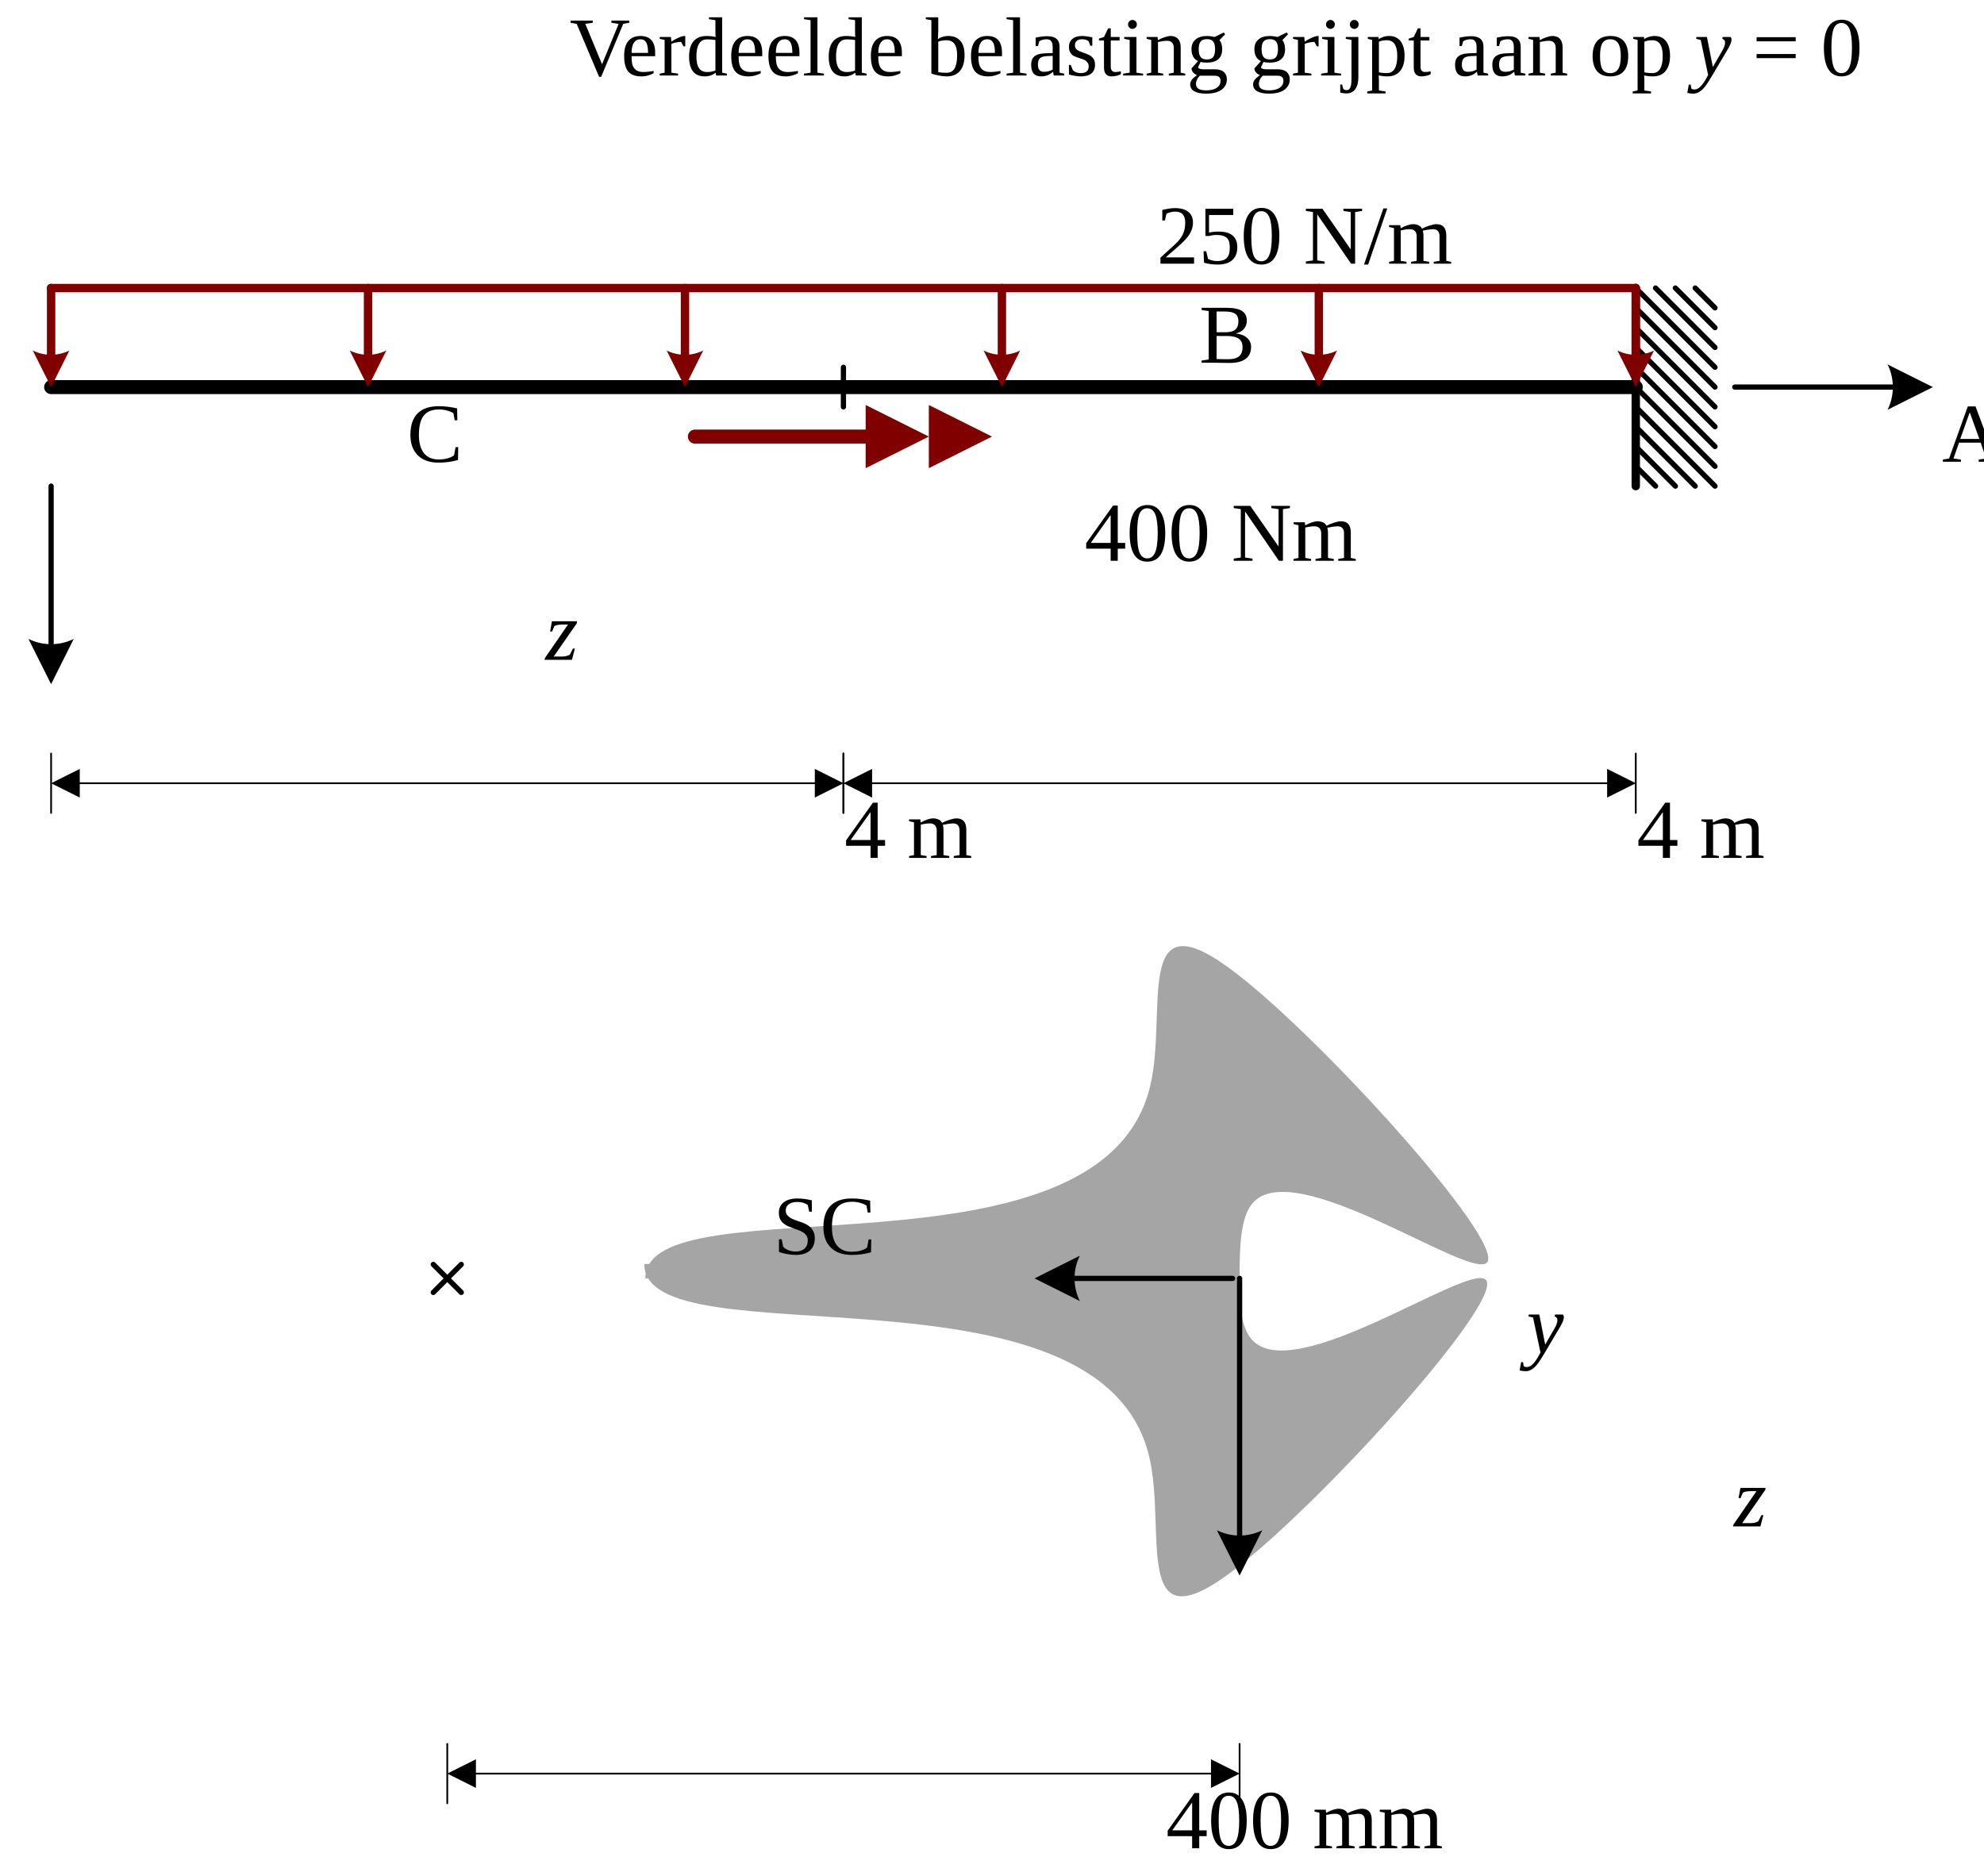
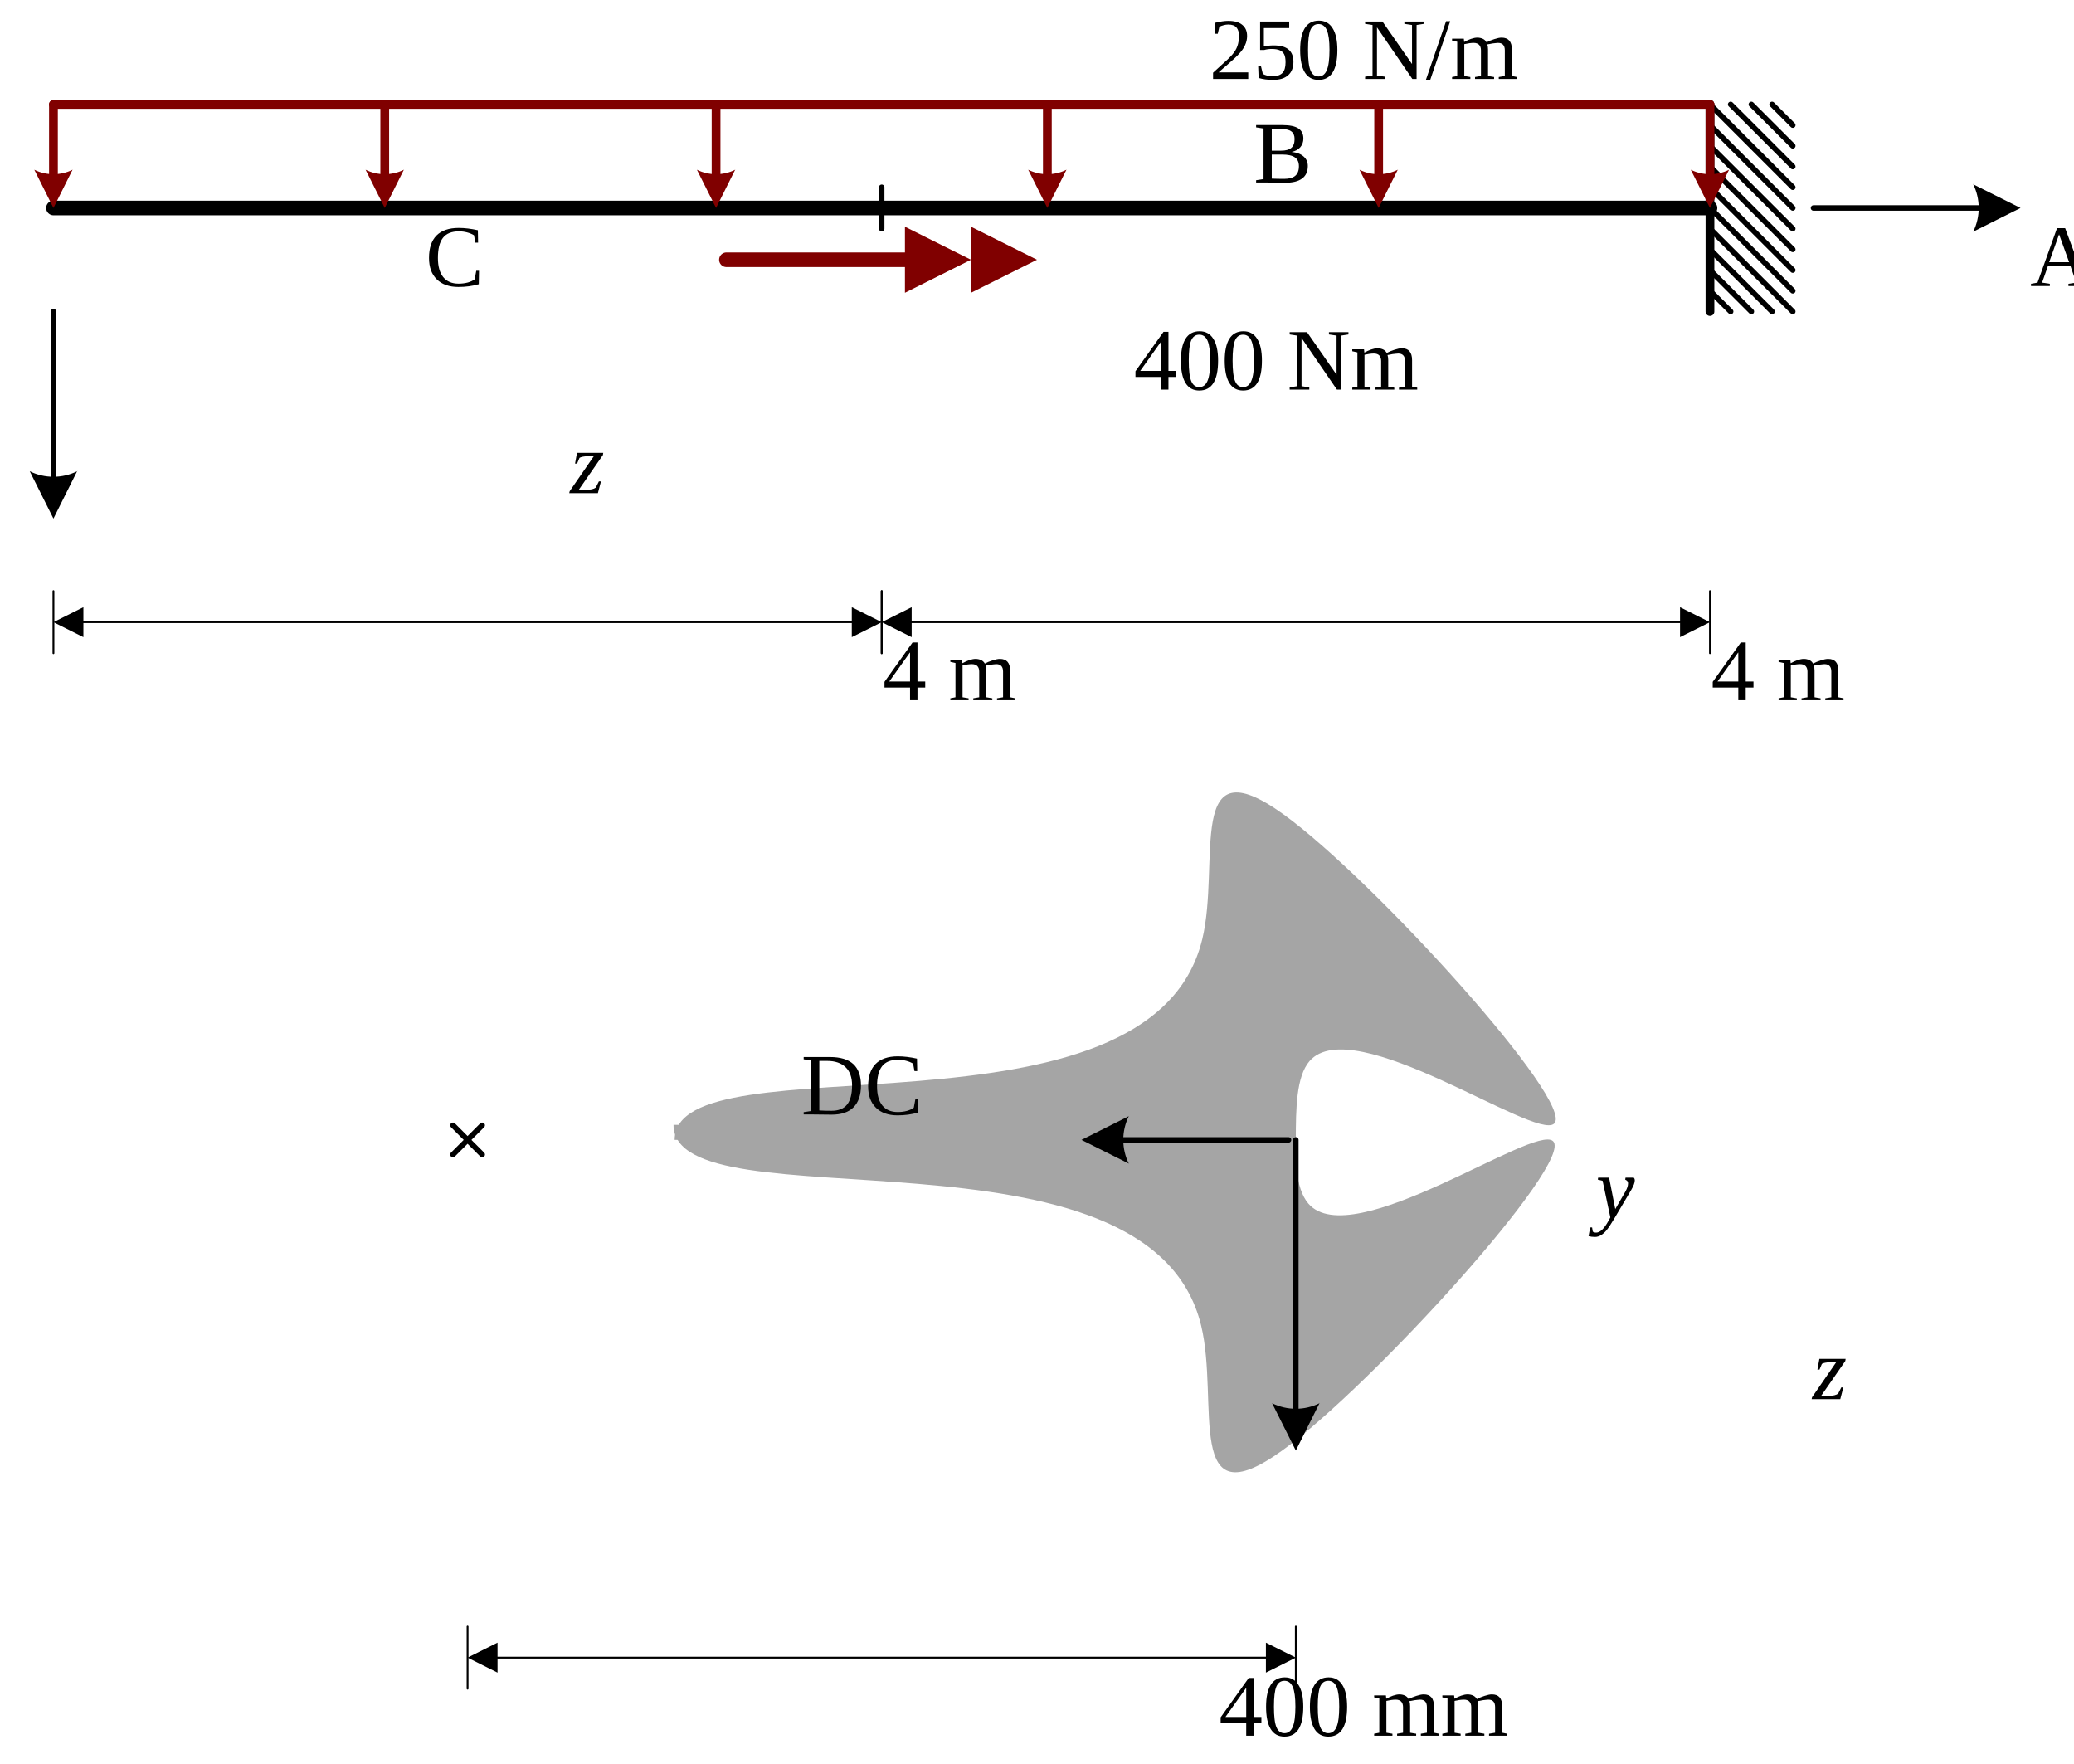
- <svg xmlns="http://www.w3.org/2000/svg" xmlns:ns1="http://schemas.microsoft.com/visio/2003/SVGExtensions/" xmlns:xlink="http://www.w3.org/1999/xlink" width="3.943in" height="3.727in" viewBox="0 0 283.915 268.369" xml:space="preserve" color-interpolation-filters="sRGB" class="st20">
+ <svg xmlns="http://www.w3.org/2000/svg" xmlns:ns1="http://schemas.microsoft.com/visio/2003/SVGExtensions/" xmlns:xlink="http://www.w3.org/1999/xlink" width="3.943in" height="3.353in" viewBox="0 0 283.915 241.44" xml:space="preserve" color-interpolation-filters="sRGB" class="st19">
  <ns1:documentProperties ns1:langID="1043" ns1:metric="true" ns1:viewMarkup="false" />
  <style type="text/css">
	
		.st1 {fill:#a5a5a5;stroke:none;stroke-linecap:round;stroke-linejoin:round;stroke-width:0.75}
		.st2 {stroke:#000000;stroke-linecap:round;stroke-linejoin:round;stroke-width:1.2}
		.st3 {stroke:#000000;stroke-linecap:round;stroke-linejoin:round;stroke-width:0.75}
		.st4 {stroke:#000000;stroke-linecap:round;stroke-linejoin:round;stroke-width:2}
		.st5 {fill:none;stroke:none;stroke-linecap:round;stroke-linejoin:round;stroke-width:0.24}
		.st6 {fill:#000000;font-family:Times New Roman;font-size:1em}
		.st7 {marker-end:url(#mrkr5-63);stroke:#800000;stroke-linecap:round;stroke-linejoin:round;stroke-width:1.2}
		.st8 {fill:#800000;fill-opacity:1;stroke:#800000;stroke-opacity:1;stroke-width:0.455}
		.st9 {stroke:#800000;stroke-linecap:round;stroke-linejoin:round;stroke-width:1.2}
		.st10 {marker-start:url(#mrkr39-97);stroke:#800000;stroke-linecap:round;stroke-linejoin:round;stroke-width:2}
		.st11 {fill:#800000;fill-opacity:1;stroke:#800000;stroke-opacity:1;stroke-width:0.442}
		.st12 {marker-end:url(#mrkr5-111);stroke:#000000;stroke-linecap:round;stroke-linejoin:round;stroke-width:0.75}
		.st13 {fill:#000000;fill-opacity:1;stroke:#000000;stroke-opacity:1;stroke-width:0.229}
		.st14 {fill:none;stroke:none;stroke-linecap:round;stroke-linejoin:round;stroke-width:0.75}
		.st15 {fill:#000000;font-family:Times New Roman;font-size:1em;font-style:italic}
		.st16 {stroke:#000000;stroke-linecap:round;stroke-linejoin:round;stroke-width:0.25}
		.st17 {marker-end:url(#mrkr4-140);marker-start:url(#mrkr4-138);stroke:#000000;stroke-linecap:round;stroke-linejoin:round;stroke-width:0.25}
		.st18 {fill:#000000;fill-opacity:1;stroke:#000000;stroke-opacity:1;stroke-width:0.122}
- 		.st19 {font-size:1em;font-style:italic}
- 		.st20 {fill:none;fill-rule:evenodd;font-size:12px;overflow:visible;stroke-linecap:square;stroke-miterlimit:3}
+ 		.st19 {fill:none;fill-rule:evenodd;font-size:12px;overflow:visible;stroke-linecap:square;stroke-miterlimit:3}
	
	</style>
  <defs id="Markers">
    <g id="lend5">
      <path d="M 2 1 L 0 0 L 1.981 -0.993 C 1.672 -0.365 1.673 0.373 1.985 1 " style="stroke:none" />
    </g>
    <marker id="mrkr5-63" class="st8" ns1:arrowType="5" ns1:arrowSize="0" ns1:setback="3.85" refX="-3.85" orient="auto" markerUnits="strokeWidth" overflow="visible">
      <use xlink:href="#lend5" transform="scale(-2.2,-2.2) " />
    </marker>
    <g id="lend39">
      <path d="M 0 0 L 2 -1 L 2 1 L 0 0 M 2 0 L 4 -1 L 4 1 L 2 0 " style="stroke:none" />
    </g>
    <marker id="mrkr39-97" class="st11" ns1:arrowType="39" ns1:arrowSize="2" ns1:setback="8.86" refX="8.86" orient="auto" markerUnits="strokeWidth" overflow="visible">
      <use xlink:href="#lend39" transform="scale(2.26) " />
    </marker>
    <marker id="mrkr5-111" class="st13" ns1:arrowType="5" ns1:arrowSize="2" ns1:setback="7.63" refX="-7.63" orient="auto" markerUnits="strokeWidth" overflow="visible">
      <use xlink:href="#lend5" transform="scale(-4.36,-4.36) " />
    </marker>
    <g id="lend4">
      <path d="M 2 1 L 0 0 L 2 -1 L 2 1 " style="stroke:none" />
    </g>
    <marker id="mrkr4-138" class="st18" ns1:arrowType="4" ns1:arrowSize="1" ns1:setback="14.96" refX="14.96" orient="auto" markerUnits="strokeWidth" overflow="visible">
      <use xlink:href="#lend4" transform="scale(8.2) " />
    </marker>
    <marker id="mrkr4-140" class="st18" ns1:arrowType="4" ns1:arrowSize="1" ns1:setback="16.4" refX="-16.4" orient="auto" markerUnits="strokeWidth" overflow="visible">
      <use xlink:href="#lend4" transform="scale(-8.2,-8.2) " />
    </marker>
  </defs>
  <g ns1:mID="0" ns1:index="1" ns1:groupContext="foregroundPage">
    <ns1:pageProperties ns1:drawingScale="0.0393701" ns1:pageScale="0.0393701" ns1:drawingUnits="24" ns1:shadowOffsetX="8.50394" ns1:shadowOffsetY="-8.50394" />
-     <g id="shape1935-1" ns1:mID="1935" ns1:groupContext="shape" transform="translate(92.198,449.262) scale(1,-1)">
-       <path d="M85.04 268.37 C85.04 264.12 85.09 259.7 86.91 257.59 C92.87 250.68 117.83 268.53 120.4 266.13 C123.41 263.33        95.68 232.7 83.34 223.8 C69.82 214.05 74.77 230.4 72.23 240.9 C65.15 270.16 -0 254.2 0 268.37 L85.04 268.37        Z" class="st1" />
-     </g>
-     <g id="shape1934-3" ns1:mID="1934" ns1:groupContext="shape" transform="translate(92.3514,-85.4144)">
-       <path d="M85.04 268.37 C85.04 264.12 85.09 259.7 86.91 257.59 C92.87 250.68 117.83 268.53 120.4 266.13 C123.41 263.33        95.68 232.7 83.34 223.8 C69.82 214.05 74.77 230.4 72.23 240.9 C65.15 270.16 -0 254.2 0 268.37 L85.04 268.37        Z" class="st1" />
-     </g>
-     <g id="group177-5" transform="translate(245.422,309.591) rotate(180)" ns1:mID="177" ns1:groupContext="group">
-       <g id="shape178-6" ns1:mID="178" ns1:groupContext="shape" transform="translate(279.708,240.023) rotate(90)">
-         <path d="M0 268.37 L28.35 268.37" class="st2" />
-       </g>
-       <g id="shape179-9" ns1:mID="179" ns1:groupContext="shape" transform="translate(198.269,50.257) rotate(45)">
-         <path d="M0 268.37 L4.01 268.37" class="st3" />
-       </g>
-       <g id="shape180-12" ns1:mID="180" ns1:groupContext="shape" transform="translate(195.435,50.257) rotate(45)">
-         <path d="M0 268.37 L8.02 268.37" class="st3" />
-       </g>
-       <g id="shape181-15" ns1:mID="181" ns1:groupContext="shape" transform="translate(192.6,50.257) rotate(45)">
-         <path d="M0 268.37 L12.03 268.37" class="st3" />
-       </g>
-       <g id="shape182-18" ns1:mID="182" ns1:groupContext="shape" transform="translate(189.766,50.257) rotate(45)">
-         <path d="M0 268.37 L16.04 268.37" class="st3" />
-       </g>
-       <g id="shape183-21" ns1:mID="183" ns1:groupContext="shape" transform="translate(189.766,53.0916) rotate(45)">
-         <path d="M0 268.37 L16.04 268.37" class="st3" />
-       </g>
-       <g id="shape184-24" ns1:mID="184" ns1:groupContext="shape" transform="translate(189.766,55.9263) rotate(45)">
-         <path d="M0 268.37 L16.04 268.37" class="st3" />
-       </g>
-       <g id="shape185-27" ns1:mID="185" ns1:groupContext="shape" transform="translate(189.766,58.7609) rotate(45)">
-         <path d="M0 268.37 L16.04 268.37" class="st3" />
-       </g>
-       <g id="shape186-30" ns1:mID="186" ns1:groupContext="shape" transform="translate(189.766,61.5956) rotate(45)">
-         <path d="M0 268.37 L16.04 268.37" class="st3" />
-       </g>
-       <g id="shape187-33" ns1:mID="187" ns1:groupContext="shape" transform="translate(189.766,64.4302) rotate(45)">
-         <path d="M0 268.37 L16.04 268.37" class="st3" />
-       </g>
-       <g id="shape188-36" ns1:mID="188" ns1:groupContext="shape" transform="translate(189.766,67.2649) rotate(45)">
-         <path d="M0 268.37 L16.04 268.37" class="st3" />
-       </g>
-       <g id="shape189-39" ns1:mID="189" ns1:groupContext="shape" transform="translate(189.766,70.0995) rotate(45)">
-         <path d="M0 268.37 L12.03 268.37" class="st3" />
-       </g>
-       <g id="shape190-42" ns1:mID="190" ns1:groupContext="shape" transform="translate(189.766,72.9342) rotate(45)">
-         <path d="M0 268.37 L8.02 268.37" class="st3" />
-       </g>
-       <g id="shape191-45" ns1:mID="191" ns1:groupContext="shape" transform="translate(189.766,75.7688) rotate(45)">
-         <path d="M0 268.37 L4.01 268.37" class="st3" />
-       </g>
-     </g>
-     <g id="shape192-48" ns1:mID="192" ns1:groupContext="shape" transform="translate(120.698,-212.973)">
-       <path d="M0 268.37 L113.39 268.37" class="st4" />
-     </g>
-     <g id="shape193-51" ns1:mID="193" ns1:groupContext="shape" transform="translate(7.31193,-212.973)">
-       <path d="M0 268.37 L113.39 268.37" class="st4" />
-     </g>
-     <g id="group204-54" transform="translate(7.31194,-212.973)" ns1:mID="204" ns1:groupContext="group">
-       <g id="shape205-55" ns1:mID="205" ns1:groupContext="shape" transform="translate(0,-14.1732)">
-         <ns1:textBlock ns1:margins="rect(4,4,4,4)" ns1:tabSpace="42.5197" />
-         <ns1:textRect cx="113.386" cy="261.282" width="226.78" height="14.173" />
-         <rect x="0" y="254.196" width="226.772" height="14.173" class="st5" />
-         <text x="92.22" y="264.88" class="st6" ns1:langID="1043">
+     <g id="shape3716-1" ns1:mID="3716" ns1:groupContext="shape" transform="translate(92.198,395.404) scale(1,-1)">
+       <path d="M85.04 241.44 C85.04 237.19 85.09 232.77 86.91 230.66 C92.87 223.75 117.83 241.6 120.4 239.21 C123.41 236.4        95.68 205.77 83.34 196.87 C69.82 187.12 74.77 203.47 72.23 213.97 C65.15 243.23 -0 227.27 0 241.44 L85.04        241.44 Z" class="st1" />
+     </g>
+     <g id="shape3717-3" ns1:mID="3717" ns1:groupContext="shape" transform="translate(92.3514,-85.4144)">
+       <path d="M85.04 241.44 C85.04 237.19 85.09 232.77 86.91 230.66 C92.87 223.75 117.83 241.6 120.4 239.21 C123.41 236.4        95.68 205.77 83.34 196.87 C69.82 187.12 74.77 203.47 72.23 213.97 C65.15 243.23 -0 227.27 0 241.44 L85.04        241.44 Z" class="st1" />
+     </g>
+     <g id="group3718-5" transform="translate(245.422,255.733) rotate(180)" ns1:mID="3718" ns1:groupContext="group">
+       <g id="shape3719-6" ns1:mID="3719" ns1:groupContext="shape" transform="translate(252.778,213.093) rotate(90)">
+         <path d="M0 241.44 L28.35 241.44" class="st2" />
+       </g>
+       <g id="shape3720-9" ns1:mID="3720" ns1:groupContext="shape" transform="translate(179.228,42.3696) rotate(45)">
+         <path d="M0 241.44 L4.01 241.44" class="st3" />
+       </g>
+       <g id="shape3721-12" ns1:mID="3721" ns1:groupContext="shape" transform="translate(176.393,42.3696) rotate(45)">
+         <path d="M0 241.44 L8.02 241.44" class="st3" />
+       </g>
+       <g id="shape3722-15" ns1:mID="3722" ns1:groupContext="shape" transform="translate(173.558,42.3696) rotate(45)">
+         <path d="M0 241.44 L12.03 241.44" class="st3" />
+       </g>
+       <g id="shape3723-18" ns1:mID="3723" ns1:groupContext="shape" transform="translate(170.724,42.3696) rotate(45)">
+         <path d="M0 241.44 L16.04 241.44" class="st3" />
+       </g>
+       <g id="shape3724-21" ns1:mID="3724" ns1:groupContext="shape" transform="translate(170.724,45.2043) rotate(45)">
+         <path d="M0 241.44 L16.04 241.44" class="st3" />
+       </g>
+       <g id="shape3725-24" ns1:mID="3725" ns1:groupContext="shape" transform="translate(170.724,48.0389) rotate(45)">
+         <path d="M0 241.44 L16.04 241.44" class="st3" />
+       </g>
+       <g id="shape3726-27" ns1:mID="3726" ns1:groupContext="shape" transform="translate(170.724,50.8736) rotate(45)">
+         <path d="M0 241.44 L16.04 241.44" class="st3" />
+       </g>
+       <g id="shape3727-30" ns1:mID="3727" ns1:groupContext="shape" transform="translate(170.724,53.7082) rotate(45)">
+         <path d="M0 241.44 L16.04 241.44" class="st3" />
+       </g>
+       <g id="shape3728-33" ns1:mID="3728" ns1:groupContext="shape" transform="translate(170.724,56.5429) rotate(45)">
+         <path d="M0 241.44 L16.04 241.44" class="st3" />
+       </g>
+       <g id="shape3729-36" ns1:mID="3729" ns1:groupContext="shape" transform="translate(170.724,59.3775) rotate(45)">
+         <path d="M0 241.44 L16.04 241.44" class="st3" />
+       </g>
+       <g id="shape3730-39" ns1:mID="3730" ns1:groupContext="shape" transform="translate(170.724,62.2122) rotate(45)">
+         <path d="M0 241.44 L12.03 241.44" class="st3" />
+       </g>
+       <g id="shape3731-42" ns1:mID="3731" ns1:groupContext="shape" transform="translate(170.724,65.0468) rotate(45)">
+         <path d="M0 241.44 L8.02 241.44" class="st3" />
+       </g>
+       <g id="shape3732-45" ns1:mID="3732" ns1:groupContext="shape" transform="translate(170.724,67.8815) rotate(45)">
+         <path d="M0 241.44 L4.01 241.44" class="st3" />
+       </g>
+     </g>
+     <g id="shape3733-48" ns1:mID="3733" ns1:groupContext="shape" transform="translate(120.698,-212.973)">
+       <path d="M0 241.44 L113.39 241.44" class="st4" />
+     </g>
+     <g id="shape3734-51" ns1:mID="3734" ns1:groupContext="shape" transform="translate(7.31193,-212.973)">
+       <path d="M0 241.44 L113.39 241.44" class="st4" />
+     </g>
+     <g id="group3735-54" transform="translate(7.31194,-212.973)" ns1:mID="3735" ns1:groupContext="group">
+       <g id="shape3736-55" ns1:mID="3736" ns1:groupContext="shape" transform="translate(0,-14.1732)">
+         <ns1:textBlock ns1:margins="rect(4,4,4,4)" ns1:tabSpace="42.5197" />
+         <ns1:textRect cx="113.386" cy="234.353" width="226.78" height="14.173" />
+         <rect x="0" y="227.267" width="226.772" height="14.173" class="st5" />
+         <text x="92.22" y="237.95" class="st6" ns1:langID="1043">
          <ns1:paragraph ns1:horizAlign="1" />
          <ns1:tabList />250 N/m</text>
      </g>
-       <g id="shape206-58" ns1:mID="206" ns1:groupContext="shape" transform="translate(268.369,254.196) rotate(90)">
-         <path d="M0 268.37 L9.55 268.37" class="st7" />
-       </g>
-       <g id="shape207-64" ns1:mID="207" ns1:groupContext="shape" transform="translate(0,-14.1732)">
-         <path d="M0 268.37 L226.77 268.37" class="st9" />
-       </g>
-       <g id="shape208-67" ns1:mID="208" ns1:groupContext="shape" transform="translate(313.723,254.196) rotate(90)">
-         <path d="M0 268.37 L9.55 268.37" class="st7" />
-       </g>
-       <g id="shape209-72" ns1:mID="209" ns1:groupContext="shape" transform="translate(359.078,254.196) rotate(90)">
-         <path d="M0 268.37 L9.55 268.37" class="st7" />
-       </g>
-       <g id="shape210-77" ns1:mID="210" ns1:groupContext="shape" transform="translate(495.141,254.196) rotate(90)">
-         <path d="M0 268.37 L9.55 268.37" class="st7" />
-       </g>
-       <g id="shape211-82" ns1:mID="211" ns1:groupContext="shape" transform="translate(449.786,254.196) rotate(90)">
-         <path d="M0 268.37 L9.55 268.37" class="st7" />
-       </g>
-       <g id="shape212-87" ns1:mID="212" ns1:groupContext="shape" transform="translate(404.432,254.196) rotate(90)">
-         <path d="M0 268.37 L9.55 268.37" class="st7" />
-       </g>
-     </g>
-     <g id="shape213-92" ns1:mID="213" ns1:groupContext="shape" transform="translate(141.958,330.851) rotate(180)">
-       <path d="M17.72 268.37 L18.08 268.37 L42.52 268.37" class="st10" />
-     </g>
-     <g id="shape214-98" ns1:mID="214" ns1:groupContext="shape" transform="translate(389.067,52.5609) rotate(90)">
-       <path d="M0 268.37 L5.67 268.37" class="st3" />
-     </g>
-     <g id="shape215-101" ns1:mID="215" ns1:groupContext="shape" transform="translate(92.3513,-184.627)">
-       <ns1:textBlock ns1:margins="rect(4,4,4,4)" ns1:tabSpace="42.5197" />
-       <ns1:textRect cx="28.346" cy="261.282" width="56.7" height="14.173" />
-       <rect x="0" y="254.196" width="56.693" height="14.173" class="st5" />
-       <text x="8.85" y="264.88" class="st6" ns1:langID="1043">
+       <g id="shape3737-58" ns1:mID="3737" ns1:groupContext="shape" transform="translate(241.44,227.267) rotate(90)">
+         <path d="M0 241.44 L9.55 241.44" class="st7" />
+       </g>
+       <g id="shape3738-64" ns1:mID="3738" ns1:groupContext="shape" transform="translate(0,-14.1732)">
+         <path d="M0 241.44 L226.77 241.44" class="st9" />
+       </g>
+       <g id="shape3739-67" ns1:mID="3739" ns1:groupContext="shape" transform="translate(286.794,227.267) rotate(90)">
+         <path d="M0 241.44 L9.55 241.44" class="st7" />
+       </g>
+       <g id="shape3740-72" ns1:mID="3740" ns1:groupContext="shape" transform="translate(332.149,227.267) rotate(90)">
+         <path d="M0 241.44 L9.55 241.44" class="st7" />
+       </g>
+       <g id="shape3741-77" ns1:mID="3741" ns1:groupContext="shape" transform="translate(468.212,227.267) rotate(90)">
+         <path d="M0 241.44 L9.55 241.44" class="st7" />
+       </g>
+       <g id="shape3742-82" ns1:mID="3742" ns1:groupContext="shape" transform="translate(422.857,227.267) rotate(90)">
+         <path d="M0 241.44 L9.55 241.44" class="st7" />
+       </g>
+       <g id="shape3743-87" ns1:mID="3743" ns1:groupContext="shape" transform="translate(377.503,227.267) rotate(90)">
+         <path d="M0 241.44 L9.55 241.44" class="st7" />
+       </g>
+     </g>
+     <g id="shape3744-92" ns1:mID="3744" ns1:groupContext="shape" transform="translate(141.958,276.993) rotate(180)">
+       <path d="M17.72 241.44 L18.08 241.44 L42.52 241.44" class="st10" />
+     </g>
+     <g id="shape3745-98" ns1:mID="3745" ns1:groupContext="shape" transform="translate(362.138,25.6318) rotate(90)">
+       <path d="M0 241.44 L5.67 241.44" class="st3" />
+     </g>
+     <g id="shape3746-101" ns1:mID="3746" ns1:groupContext="shape" transform="translate(92.3513,-184.627)">
+       <ns1:textBlock ns1:margins="rect(4,4,4,4)" ns1:tabSpace="42.5197" />
+       <ns1:textRect cx="28.346" cy="234.353" width="56.7" height="14.173" />
+       <rect x="0" y="227.267" width="56.693" height="14.173" class="st5" />
+       <text x="8.85" y="237.95" class="st6" ns1:langID="1043">
        <ns1:paragraph ns1:horizAlign="1" />
        <ns1:tabList />400 Nm</text>
    </g>
-     <g id="group216-104" transform="translate(248.257,-198.8)" ns1:mID="216" ns1:groupContext="group">
-       <g id="shape217-105" ns1:mID="217" ns1:groupContext="shape" transform="translate(-3.05493E-12,-14.1732)">
-         <path d="M0 268.37 L22.62 268.37" class="st12" />
-       </g>
-       <g id="shape218-112" ns1:mID="218" ns1:groupContext="shape" transform="translate(14.1732,0)">
-         <ns1:textBlock ns1:margins="rect(4,4,4,4)" ns1:tabSpace="42.5197" />
-         <ns1:textRect cx="7.087" cy="261.282" width="14.18" height="14.173" />
-         <rect x="0" y="254.196" width="14.173" height="14.173" class="st14" />
-         <text x="4.42" y="264.88" class="st15" ns1:langID="1043">
+     <g id="group3747-104" transform="translate(248.257,-198.8)" ns1:mID="3747" ns1:groupContext="group">
+       <g id="shape3748-105" ns1:mID="3748" ns1:groupContext="shape" transform="translate(-2.75059E-12,-14.1732)">
+         <path d="M0 241.44 L22.62 241.44" class="st12" />
+       </g>
+       <g id="shape3749-112" ns1:mID="3749" ns1:groupContext="shape" transform="translate(14.1732,0)">
+         <ns1:textBlock ns1:margins="rect(4,4,4,4)" ns1:tabSpace="42.5197" />
+         <ns1:textRect cx="7.087" cy="234.353" width="14.18" height="14.173" />
+         <rect x="0" y="227.267" width="14.173" height="14.173" class="st14" />
+         <text x="4.42" y="237.95" class="st15" ns1:langID="1043">
          <ns1:paragraph ns1:horizAlign="1" />
          <ns1:tabList />x</text>
      </g>
    </g>
-     <g id="group219-115" transform="translate(7.31194,-170.454)" ns1:mID="219" ns1:groupContext="group">
-       <g id="shape220-116" ns1:mID="220" ns1:groupContext="shape" transform="translate(268.369,240.023) rotate(90)">
-         <path d="M0 268.37 L22.62 268.37" class="st12" />
-       </g>
-       <g id="shape221-121" ns1:mID="221" ns1:groupContext="shape">
-         <ns1:textBlock ns1:margins="rect(4,4,4,4)" ns1:tabSpace="42.5197" />
-         <ns1:textRect cx="7.087" cy="261.282" width="14.18" height="14.173" />
-         <rect x="0" y="254.196" width="14.173" height="14.173" class="st14" />
-         <text x="4.75" y="264.88" class="st15" ns1:langID="1043">
+     <g id="group3750-115" transform="translate(7.31194,-170.454)" ns1:mID="3750" ns1:groupContext="group">
+       <g id="shape3751-116" ns1:mID="3751" ns1:groupContext="shape" transform="translate(241.44,213.093) rotate(90)">
+         <path d="M0 241.44 L22.62 241.44" class="st12" />
+       </g>
+       <g id="shape3752-121" ns1:mID="3752" ns1:groupContext="shape">
+         <ns1:textBlock ns1:margins="rect(4,4,4,4)" ns1:tabSpace="42.5197" />
+         <ns1:textRect cx="7.087" cy="234.353" width="14.18" height="14.173" />
+         <rect x="0" y="227.267" width="14.173" height="14.173" class="st14" />
+         <text x="4.75" y="237.95" class="st15" ns1:langID="1043">
          <ns1:paragraph ns1:horizAlign="1" />
          <ns1:tabList />z</text>
      </g>
    </g>
-     <g id="group297-124" transform="translate(7.31194,-142.107)" ns1:mID="297" ns1:groupContext="group">
-       <g id="group298-125" transform="translate(0,-9.92126)" ns1:mID="298" ns1:groupContext="group">
-         <g id="shape299-126" ns1:mID="299" ns1:groupContext="shape" transform="translate(268.369,259.865) rotate(90)">
-           <path d="M0 268.37 L8.5 268.37" class="st16" />
-         </g>
-         <g id="shape300-129" ns1:mID="300" ns1:groupContext="shape" transform="translate(381.755,259.865) rotate(90)">
-           <path d="M0 268.37 L8.5 268.37" class="st16" />
-         </g>
-         <g id="shape301-132" ns1:mID="301" ns1:groupContext="shape" transform="translate(0,-4.25197)">
-           <path d="M3.74 268.37 L4.1 268.37 L109.29 268.37" class="st17" />
-         </g>
-       </g>
-       <g id="shape302-141" ns1:mID="302" ns1:groupContext="shape">
-         <ns1:textBlock ns1:margins="rect(4,4,4,4)" ns1:tabSpace="42.5197" />
-         <ns1:textRect cx="56.693" cy="261.282" width="113.39" height="14.173" />
-         <rect x="0" y="254.196" width="113.386" height="14.173" class="st14" />
-         <text x="47.53" y="264.88" class="st6" ns1:langID="1043">
+     <g id="group3753-124" transform="translate(7.31194,-142.107)" ns1:mID="3753" ns1:groupContext="group">
+       <g id="group3754-125" transform="translate(0,-9.92126)" ns1:mID="3754" ns1:groupContext="group">
+         <g id="shape3755-126" ns1:mID="3755" ns1:groupContext="shape" transform="translate(241.44,232.936) rotate(90)">
+           <path d="M0 241.44 L8.5 241.44" class="st16" />
+         </g>
+         <g id="shape3756-129" ns1:mID="3756" ns1:groupContext="shape" transform="translate(354.826,232.936) rotate(90)">
+           <path d="M0 241.44 L8.5 241.44" class="st16" />
+         </g>
+         <g id="shape3757-132" ns1:mID="3757" ns1:groupContext="shape" transform="translate(0,-4.25197)">
+           <path d="M3.74 241.44 L4.1 241.44 L109.29 241.44" class="st17" />
+         </g>
+       </g>
+       <g id="shape3758-141" ns1:mID="3758" ns1:groupContext="shape">
+         <ns1:textBlock ns1:margins="rect(4,4,4,4)" ns1:tabSpace="42.5197" />
+         <ns1:textRect cx="56.693" cy="234.353" width="113.39" height="14.173" />
+         <rect x="0" y="227.267" width="113.386" height="14.173" class="st14" />
+         <text x="47.53" y="237.95" class="st6" ns1:langID="1043">
          <ns1:paragraph ns1:horizAlign="1" />
          <ns1:tabList />4 m</text>
      </g>
    </g>
-     <g id="group303-144" transform="translate(120.698,-142.107)" ns1:mID="303" ns1:groupContext="group">
-       <g id="group304-145" transform="translate(0,-9.92126)" ns1:mID="304" ns1:groupContext="group">
-         <g id="shape305-146" ns1:mID="305" ns1:groupContext="shape" transform="translate(268.369,259.865) rotate(90)">
-           <path d="M0 268.37 L8.5 268.37" class="st16" />
-         </g>
-         <g id="shape306-149" ns1:mID="306" ns1:groupContext="shape" transform="translate(381.755,259.865) rotate(90)">
-           <path d="M0 268.37 L8.5 268.37" class="st16" />
-         </g>
-         <g id="shape307-152" ns1:mID="307" ns1:groupContext="shape" transform="translate(0,-4.25197)">
-           <path d="M3.74 268.37 L4.1 268.37 L109.29 268.37" class="st17" />
-         </g>
-       </g>
-       <g id="shape308-159" ns1:mID="308" ns1:groupContext="shape">
-         <ns1:textBlock ns1:margins="rect(4,4,4,4)" ns1:tabSpace="42.5197" />
-         <ns1:textRect cx="56.693" cy="261.282" width="113.39" height="14.173" />
-         <rect x="0" y="254.196" width="113.386" height="14.173" class="st14" />
-         <text x="47.53" y="264.88" class="st6" ns1:langID="1043">
+     <g id="group3759-144" transform="translate(120.698,-142.107)" ns1:mID="3759" ns1:groupContext="group">
+       <g id="group3760-145" transform="translate(0,-9.92126)" ns1:mID="3760" ns1:groupContext="group">
+         <g id="shape3761-146" ns1:mID="3761" ns1:groupContext="shape" transform="translate(241.44,232.936) rotate(90)">
+           <path d="M0 241.44 L8.5 241.44" class="st16" />
+         </g>
+         <g id="shape3762-149" ns1:mID="3762" ns1:groupContext="shape" transform="translate(354.826,232.936) rotate(90)">
+           <path d="M0 241.44 L8.5 241.44" class="st16" />
+         </g>
+         <g id="shape3763-152" ns1:mID="3763" ns1:groupContext="shape" transform="translate(0,-4.25197)">
+           <path d="M3.74 241.44 L4.1 241.44 L109.29 241.44" class="st17" />
+         </g>
+       </g>
+       <g id="shape3764-159" ns1:mID="3764" ns1:groupContext="shape">
+         <ns1:textBlock ns1:margins="rect(4,4,4,4)" ns1:tabSpace="42.5197" />
+         <ns1:textRect cx="56.693" cy="234.353" width="113.39" height="14.173" />
+         <rect x="0" y="227.267" width="113.386" height="14.173" class="st14" />
+         <text x="47.53" y="237.95" class="st6" ns1:langID="1043">
          <ns1:paragraph ns1:horizAlign="1" />
          <ns1:tabList />4 m</text>
      </g>
    </g>
-     <g id="shape321-162" ns1:mID="321" ns1:groupContext="shape" transform="translate(0.225333,-198.8)">
-       <ns1:textBlock ns1:margins="rect(4,4,4,4)" ns1:tabSpace="42.5197" />
-       <ns1:textRect cx="7.087" cy="261.282" width="14.18" height="14.173" />
-       <rect x="0" y="254.196" width="14.173" height="14.173" class="st5" />
-       <text x="4" y="264.88" class="st6" ns1:langID="1043">
+     <g id="shape3765-162" ns1:mID="3765" ns1:groupContext="shape" transform="translate(0.225333,-198.8)">
+       <ns1:textBlock ns1:margins="rect(4,4,4,4)" ns1:tabSpace="42.5197" />
+       <ns1:textRect cx="7.087" cy="234.353" width="14.18" height="14.173" />
+       <rect x="0" y="227.267" width="14.173" height="14.173" class="st5" />
+       <text x="4" y="237.95" class="st6" ns1:langID="1043">
        <ns1:paragraph ns1:horizAlign="1" />
        <ns1:tabList />C</text>
    </g>
-     <g id="shape322-165" ns1:mID="322" ns1:groupContext="shape" transform="translate(219.91,-198.8)">
-       <ns1:textBlock ns1:margins="rect(4,4,4,4)" ns1:tabSpace="42.5197" />
-       <ns1:textRect cx="7.087" cy="261.282" width="14.18" height="14.173" />
-       <rect x="0" y="254.196" width="14.173" height="14.173" class="st5" />
-       <text x="4" y="264.88" class="st6" ns1:langID="1043">
+     <g id="shape3766-165" ns1:mID="3766" ns1:groupContext="shape" transform="translate(219.91,-198.8)">
+       <ns1:textBlock ns1:margins="rect(4,4,4,4)" ns1:tabSpace="42.5197" />
+       <ns1:textRect cx="7.087" cy="234.353" width="14.18" height="14.173" />
+       <rect x="0" y="227.267" width="14.173" height="14.173" class="st5" />
+       <text x="4" y="237.95" class="st6" ns1:langID="1043">
        <ns1:paragraph ns1:horizAlign="1" />
        <ns1:tabList />A</text>
    </g>
-     <g id="group1910-168" transform="translate(176.389,437.15) rotate(180)" ns1:mID="1910" ns1:groupContext="group">
-       <g id="shape1911-169" ns1:mID="1911" ns1:groupContext="shape" transform="translate(-3.05493E-12,-14.1732)">
-         <path d="M0 268.37 L22.62 268.37" class="st12" />
-       </g>
-       <g id="shape1912-174" ns1:mID="1912" ns1:groupContext="shape" transform="translate(28.3465,508.392) rotate(180)">
-         <ns1:textBlock ns1:margins="rect(4,4,4,4)" ns1:tabSpace="42.5197" />
-         <ns1:textRect cx="7.087" cy="261.282" width="14.18" height="14.173" />
-         <rect x="0" y="254.196" width="14.173" height="14.173" class="st14" />
-         <text x="4.42" y="264.88" class="st15" ns1:langID="1043">
+     <g id="group3767-168" transform="translate(176.389,383.292) rotate(180)" ns1:mID="3767" ns1:groupContext="group">
+       <g id="shape3768-169" ns1:mID="3768" ns1:groupContext="shape" transform="translate(-2.75059E-12,-14.1732)">
+         <path d="M0 241.44 L22.62 241.44" class="st12" />
+       </g>
+       <g id="shape3769-174" ns1:mID="3769" ns1:groupContext="shape" transform="translate(28.3465,454.533) rotate(180)">
+         <ns1:textBlock ns1:margins="rect(4,4,4,4)" ns1:tabSpace="42.5197" />
+         <ns1:textRect cx="7.087" cy="234.353" width="14.18" height="14.173" />
+         <rect x="0" y="227.267" width="14.173" height="14.173" class="st14" />
+         <text x="4.42" y="237.95" class="st15" ns1:langID="1043">
          <ns1:paragraph ns1:horizAlign="1" />
          <ns1:tabList />y</text>
      </g>
    </g>
-     <g id="group1913-177" transform="translate(177.391,-42.8947)" ns1:mID="1913" ns1:groupContext="group">
-       <g id="shape1914-178" ns1:mID="1914" ns1:groupContext="shape" transform="translate(268.369,225.849) rotate(90)">
-         <path d="M0 268.37 L36.8 268.37" class="st12" />
-       </g>
-       <g id="shape1915-183" ns1:mID="1915" ns1:groupContext="shape">
-         <ns1:textBlock ns1:margins="rect(4,4,4,4)" ns1:tabSpace="42.5197" />
-         <ns1:textRect cx="7.087" cy="257.739" width="14.18" height="21.26" />
-         <rect x="0" y="247.109" width="14.173" height="21.26" class="st14" />
-         <text x="4.75" y="261.34" class="st15" ns1:langID="1043">
+     <g id="group3770-177" transform="translate(177.391,-42.8947)" ns1:mID="3770" ns1:groupContext="group">
+       <g id="shape3771-178" ns1:mID="3771" ns1:groupContext="shape" transform="translate(241.44,198.92) rotate(90)">
+         <path d="M0 241.44 L36.8 241.44" class="st12" />
+       </g>
+       <g id="shape3772-183" ns1:mID="3772" ns1:groupContext="shape">
+         <ns1:textBlock ns1:margins="rect(4,4,4,4)" ns1:tabSpace="42.5197" />
+         <ns1:textRect cx="7.087" cy="230.81" width="14.18" height="21.26" />
+         <rect x="0" y="220.18" width="14.173" height="21.26" class="st14" />
+         <text x="4.75" y="234.41" class="st15" ns1:langID="1043">
          <ns1:paragraph ns1:horizAlign="1" />
          <ns1:tabList />z</text>
      </g>
    </g>
-     <g id="shape1916-186" ns1:mID="1916" ns1:groupContext="shape" transform="translate(-125.761,372.72) rotate(-135)">
-       <path d="M0 268.37 L2.83 268.37" class="st3" />
-     </g>
-     <g id="shape1917-189" ns1:mID="1917" ns1:groupContext="shape" transform="translate(-123.756,374.725) rotate(-135)">
-       <path d="M0 268.37 L2.83 268.37" class="st3" />
-     </g>
-     <g id="shape1918-192" ns1:mID="1918" ns1:groupContext="shape" transform="translate(-127.765,-4.80651) rotate(-45)">
-       <path d="M0 268.37 L2.83 268.37" class="st3" />
-     </g>
-     <g id="shape1919-195" ns1:mID="1919" ns1:groupContext="shape" transform="translate(-125.761,-6.81091) rotate(-45)">
-       <path d="M0 268.37 L2.83 268.37" class="st3" />
-     </g>
-     <g id="group1926-198" transform="translate(64.0049,-0.375)" ns1:mID="1926" ns1:groupContext="group">
-       <g id="group1927-199" transform="translate(0,-9.92126)" ns1:mID="1927" ns1:groupContext="group">
-         <g id="shape1928-200" ns1:mID="1928" ns1:groupContext="shape" transform="translate(268.369,259.865) rotate(90)">
-           <path d="M0 268.37 L8.5 268.37" class="st16" />
-         </g>
-         <g id="shape1929-203" ns1:mID="1929" ns1:groupContext="shape" transform="translate(381.755,259.865) rotate(90)">
-           <path d="M0 268.37 L8.5 268.37" class="st16" />
-         </g>
-         <g id="shape1930-206" ns1:mID="1930" ns1:groupContext="shape" transform="translate(0,-4.25197)">
-           <path d="M3.74 268.37 L4.1 268.37 L109.29 268.37" class="st17" />
-         </g>
-       </g>
-       <g id="shape1931-213" ns1:mID="1931" ns1:groupContext="shape">
-         <ns1:textBlock ns1:margins="rect(4,4,4,4)" ns1:tabSpace="42.5197" />
-         <ns1:textRect cx="56.693" cy="261.282" width="113.39" height="14.173" />
-         <rect x="0" y="254.196" width="113.386" height="14.173" class="st14" />
-         <text x="36.86" y="264.88" class="st6" ns1:langID="1043">
+     <g id="shape3773-186" ns1:mID="3773" ns1:groupContext="shape" transform="translate(-106.719,326.749) rotate(-135)">
+       <path d="M0 241.44 L2.83 241.44" class="st3" />
+     </g>
+     <g id="shape3774-189" ns1:mID="3774" ns1:groupContext="shape" transform="translate(-104.715,328.754) rotate(-135)">
+       <path d="M0 241.44 L2.83 241.44" class="st3" />
+     </g>
+     <g id="shape3775-192" ns1:mID="3775" ns1:groupContext="shape" transform="translate(-108.723,-12.6939) rotate(-45)">
+       <path d="M0 241.44 L2.83 241.44" class="st3" />
+     </g>
+     <g id="shape3776-195" ns1:mID="3776" ns1:groupContext="shape" transform="translate(-106.719,-14.6983) rotate(-45)">
+       <path d="M0 241.44 L2.83 241.44" class="st3" />
+     </g>
+     <g id="group3777-198" transform="translate(64.0049,-0.375)" ns1:mID="3777" ns1:groupContext="group">
+       <g id="group3778-199" transform="translate(0,-9.92126)" ns1:mID="3778" ns1:groupContext="group">
+         <g id="shape3779-200" ns1:mID="3779" ns1:groupContext="shape" transform="translate(241.44,232.936) rotate(90)">
+           <path d="M0 241.44 L8.5 241.44" class="st16" />
+         </g>
+         <g id="shape3780-203" ns1:mID="3780" ns1:groupContext="shape" transform="translate(354.826,232.936) rotate(90)">
+           <path d="M0 241.44 L8.5 241.44" class="st16" />
+         </g>
+         <g id="shape3781-206" ns1:mID="3781" ns1:groupContext="shape" transform="translate(0,-4.25197)">
+           <path d="M3.74 241.44 L4.1 241.44 L109.29 241.44" class="st17" />
+         </g>
+       </g>
+       <g id="shape3782-213" ns1:mID="3782" ns1:groupContext="shape">
+         <ns1:textBlock ns1:margins="rect(4,4,4,4)" ns1:tabSpace="42.5197" />
+         <ns1:textRect cx="56.693" cy="234.353" width="113.39" height="14.173" />
+         <rect x="0" y="227.267" width="113.386" height="14.173" class="st14" />
+         <text x="36.86" y="237.95" class="st6" ns1:langID="1043">
          <ns1:paragraph ns1:horizAlign="1" />
          <ns1:tabList />400 mm</text>
      </g>
    </g>
-     <g id="shape1932-216" ns1:mID="1932" ns1:groupContext="shape" transform="translate(49.8316,-85.4144)">
-       <ns1:textBlock ns1:margins="rect(4,4,4,4)" ns1:tabSpace="42.5197" />
-       <ns1:textRect cx="14.173" cy="261.282" width="28.35" height="14.173" />
-       <rect x="0" y="254.196" width="28.346" height="14.173" class="st14" />
-       <text x="6.83" y="264.88" class="st6" ns1:langID="1043">
-         <ns1:paragraph ns1:horizAlign="1" />
-         <ns1:tabList />SC</text>
-     </g>
-     <g id="shape1936-219" ns1:mID="1936" ns1:groupContext="shape" transform="translate(113.611,-212.973)">
-       <ns1:textBlock ns1:margins="rect(4,4,4,4)" ns1:tabSpace="42.5197" />
-       <ns1:textRect cx="7.087" cy="261.282" width="14.18" height="14.173" />
-       <rect x="0" y="254.196" width="14.173" height="14.173" class="st5" />
-       <text x="4" y="264.88" class="st6" ns1:langID="1043">
+     <g id="shape3783-216" ns1:mID="3783" ns1:groupContext="shape" transform="translate(49.8316,-85.4144)">
+       <ns1:textBlock ns1:margins="rect(4,4,4,4)" ns1:tabSpace="42.5197" />
+       <ns1:textRect cx="14.173" cy="234.353" width="28.35" height="14.173" />
+       <rect x="0" y="227.267" width="28.346" height="14.173" class="st14" />
+       <text x="5.84" y="237.95" class="st6" ns1:langID="1043">
+         <ns1:paragraph ns1:horizAlign="1" />
+         <ns1:tabList />DC</text>
+     </g>
+     <g id="shape3784-219" ns1:mID="3784" ns1:groupContext="shape" transform="translate(113.611,-212.973)">
+       <ns1:textBlock ns1:margins="rect(4,4,4,4)" ns1:tabSpace="42.5197" />
+       <ns1:textRect cx="7.087" cy="234.353" width="14.18" height="14.173" />
+       <rect x="0" y="227.267" width="14.173" height="14.173" class="st5" />
+       <text x="4" y="237.95" class="st6" ns1:langID="1043">
        <ns1:paragraph ns1:horizAlign="1" />
        <ns1:tabList />B</text>
-     </g>
-     <g id="shape2679-222" ns1:mID="2679" ns1:groupContext="shape" transform="translate(7.31194,-254.076)">
-       <ns1:textBlock ns1:margins="rect(4,4,4,4)" ns1:tabSpace="42.5197" />
-       <ns1:textRect cx="113.386" cy="261.282" width="226.78" height="14.173" />
-       <rect x="0" y="254.196" width="226.772" height="14.173" class="st5" />
-       <text x="20.2" y="264.88" class="st6" ns1:langID="1043">
-         <ns1:paragraph ns1:horizAlign="1" />
-         <ns1:tabList />Verdeelde belasting grijpt aan op <tspan class="st19">y</tspan> = 0</text>
    </g>
  </g>
</svg>
